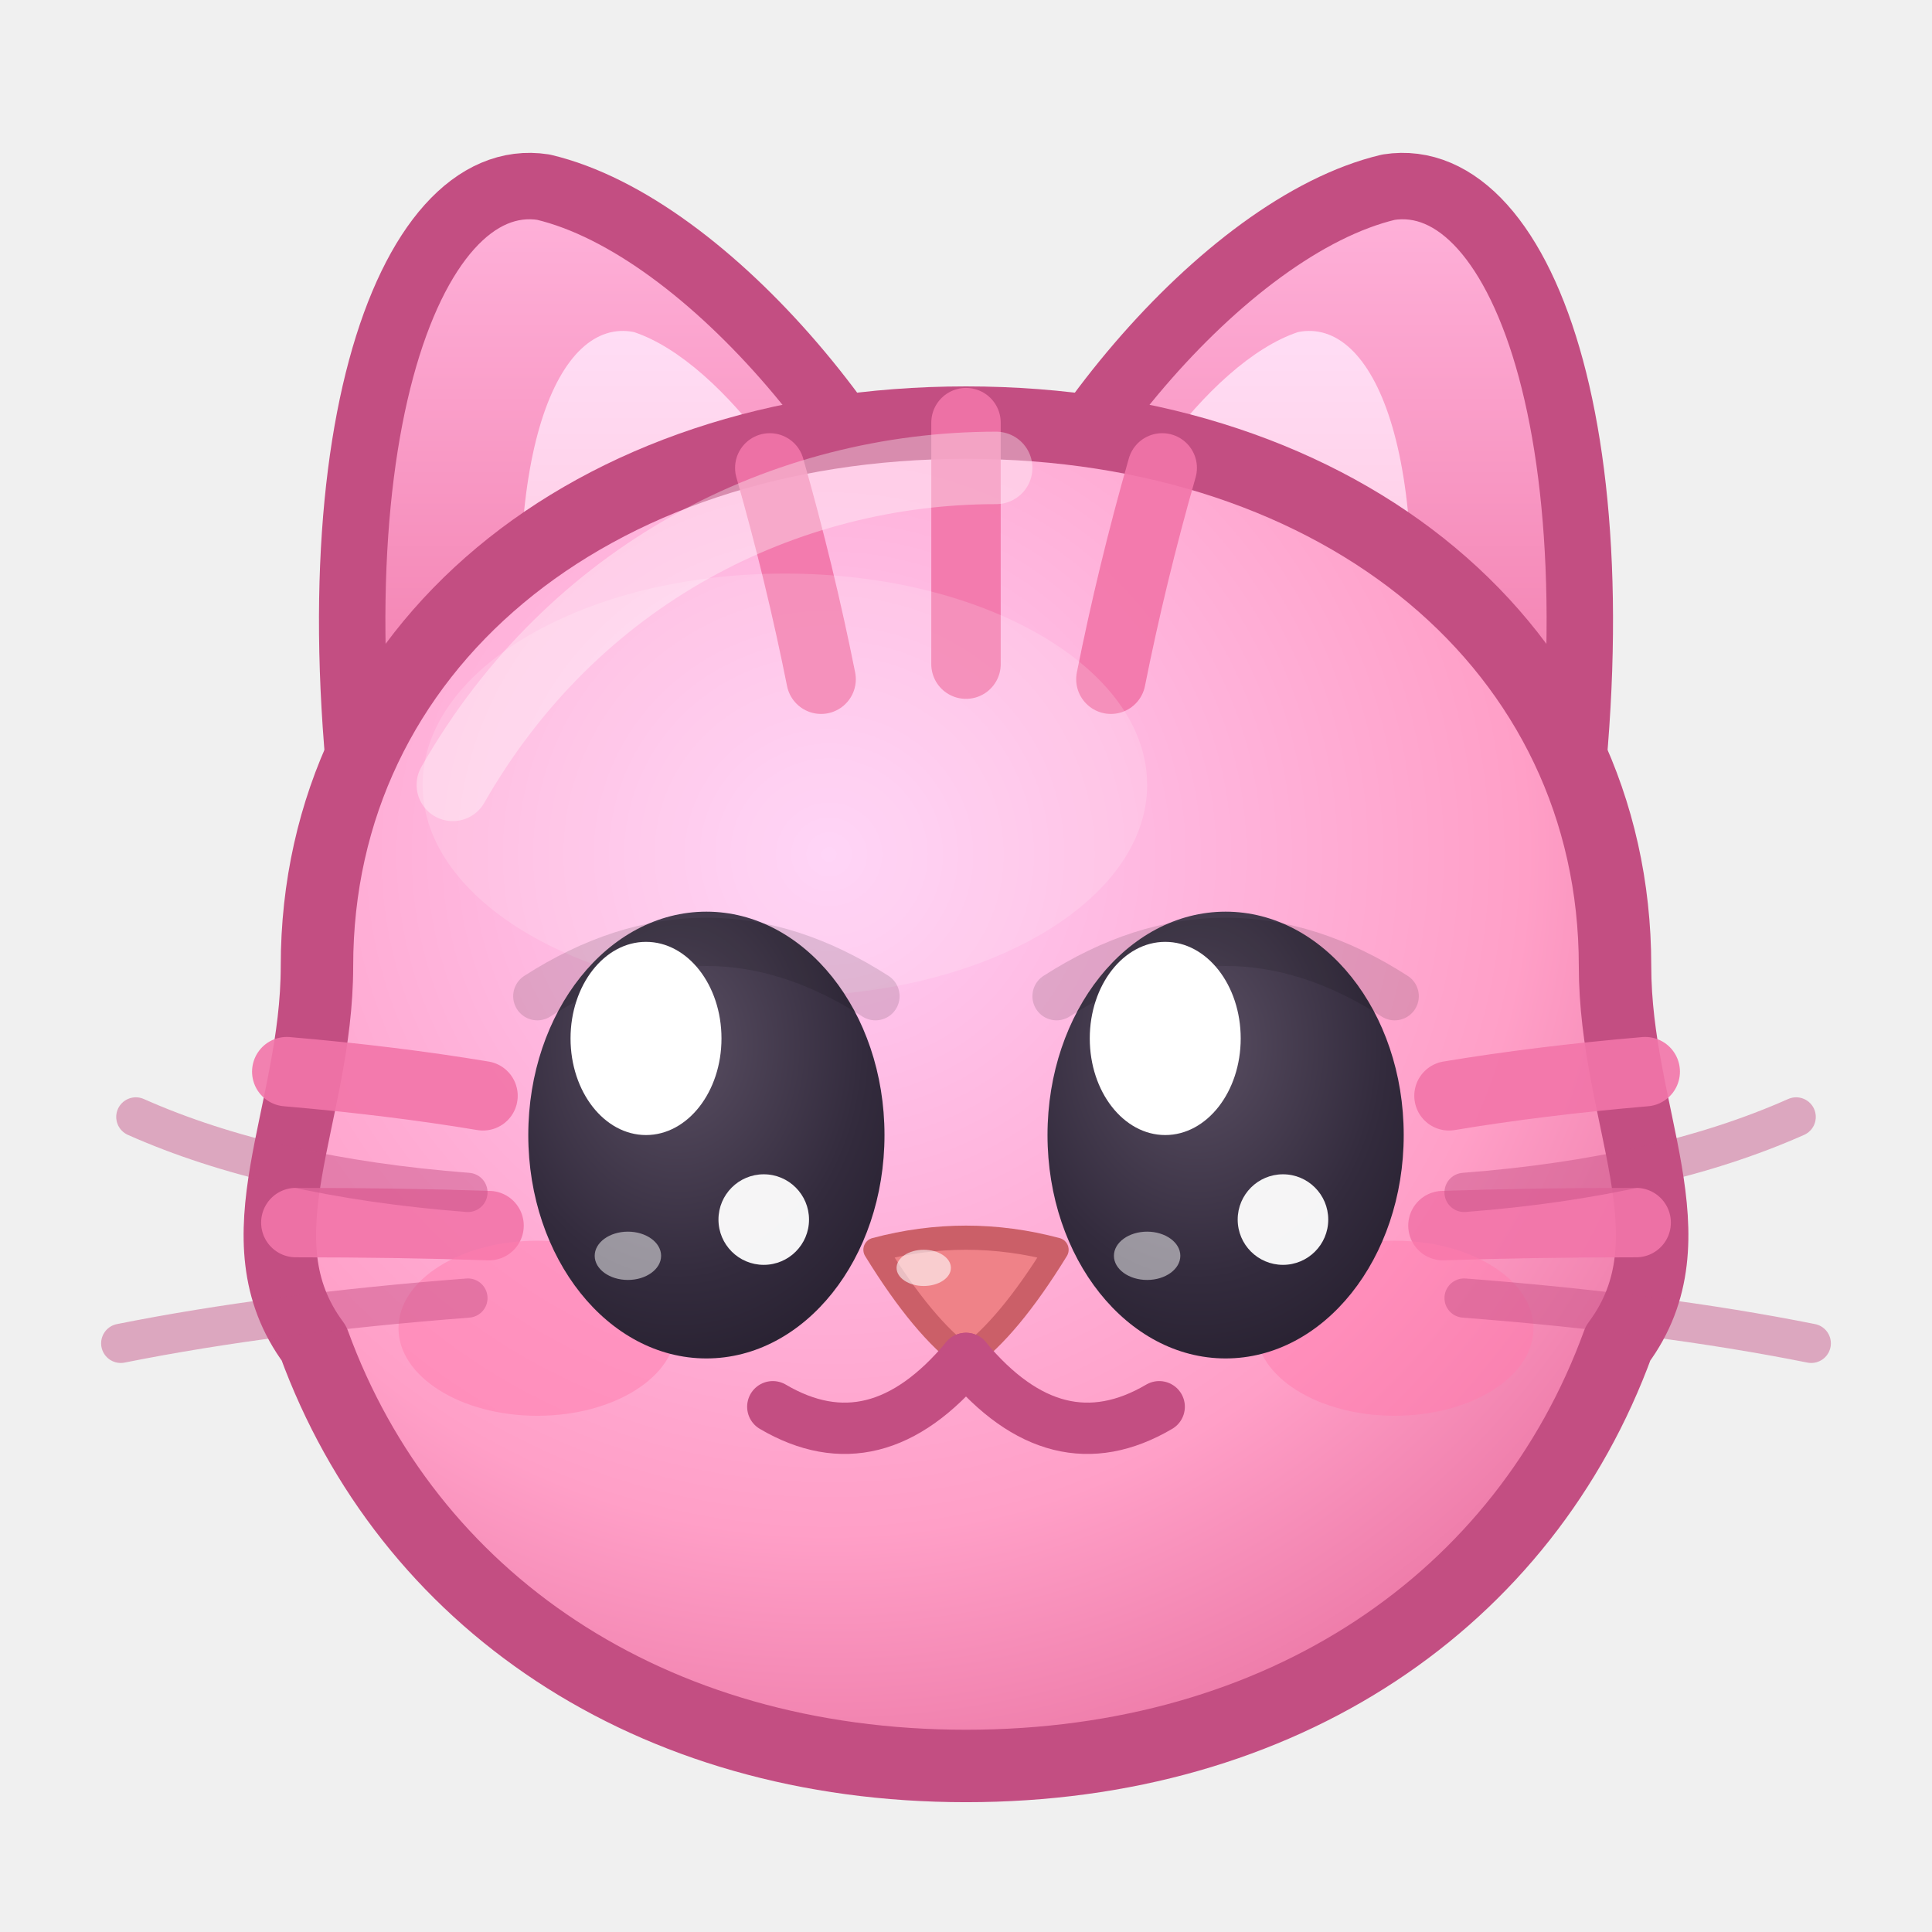
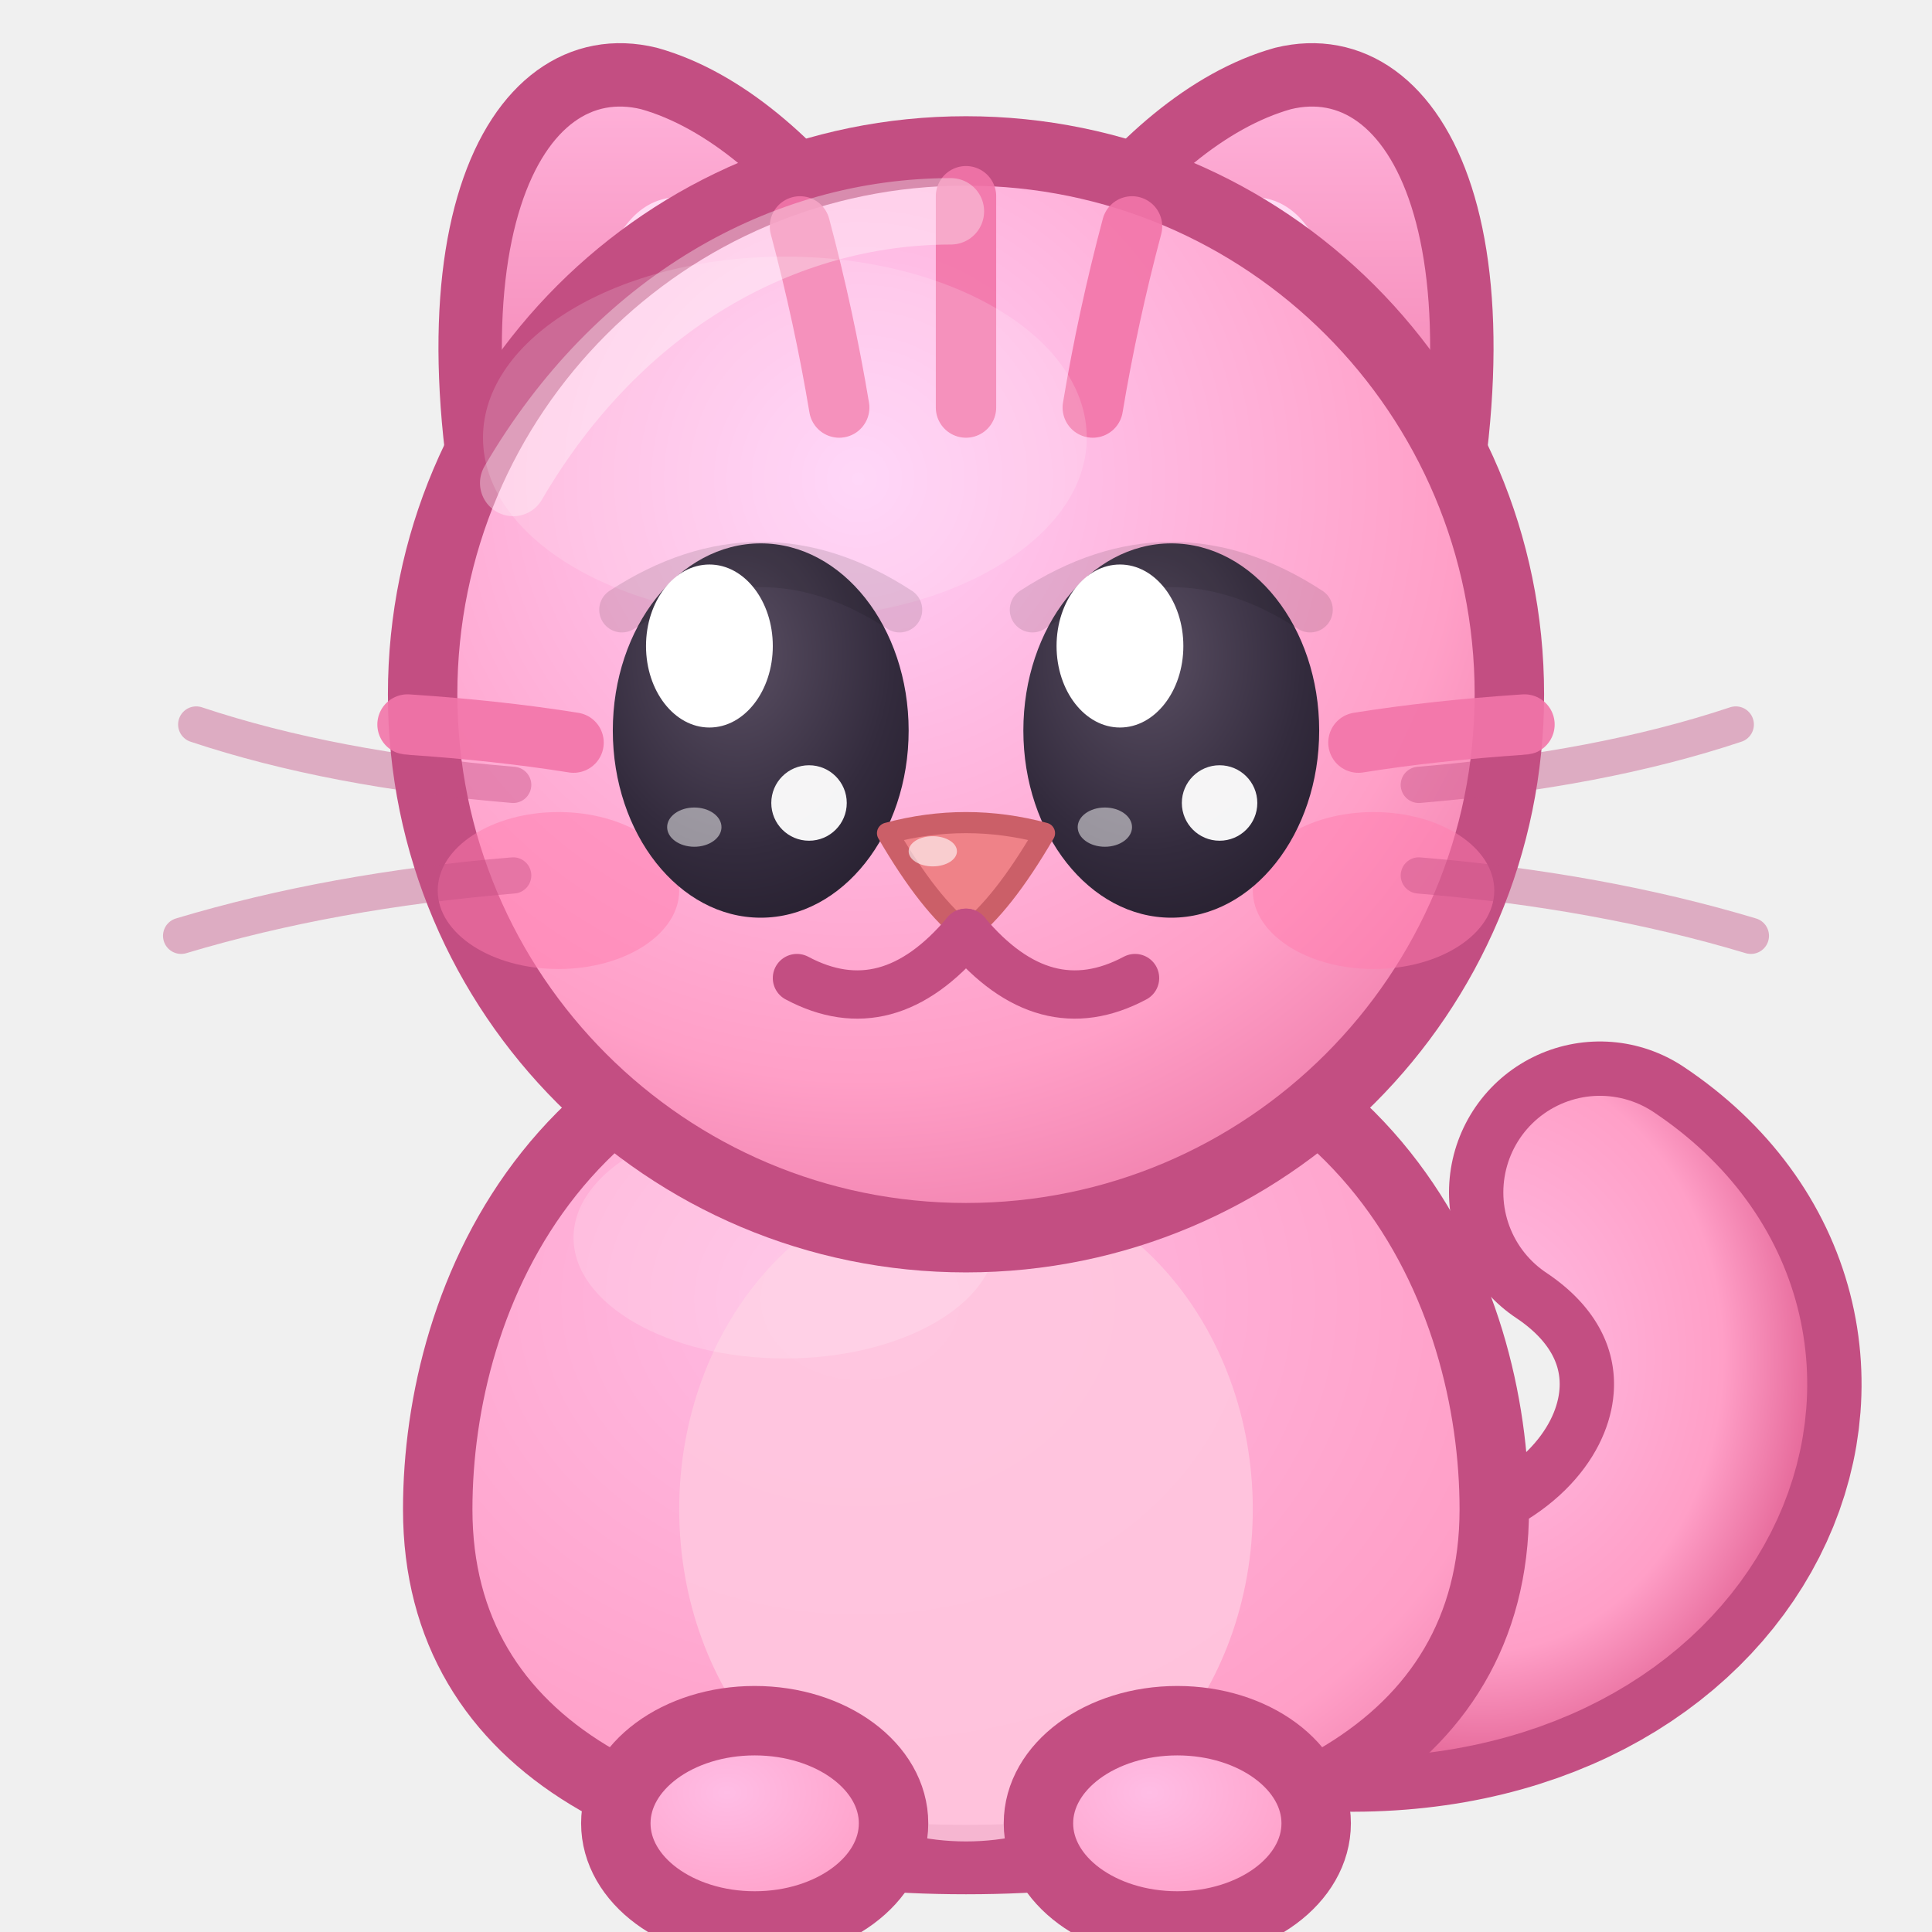
<svg xmlns="http://www.w3.org/2000/svg" viewBox="0 0 64 64" width="64" height="64">
  <defs>
-     <radialGradient id="body_tabby" cx="0.4" cy="0.32" r="0.85">
-       <stop offset="0" stop-color="rgb(255,205,245)" />
-       <stop offset="0.6" stop-color="#FF9FC7" />
-       <stop offset="1" stop-color="rgb(224,96,146)" />
+     <radialGradient id="body_tabby" cx="0.4" cy="0.3" r="0.9">
+       <stop offset="0" stop-color="rgb(255,207,247)" />
+       <stop offset="0.62" stop-color="#FF9FC7" />
+       <stop offset="1" stop-color="rgb(226,98,148)" />
+     </radialGradient>
+     <radialGradient id="bodyB_tabby" cx="0.4" cy="0.35" r="0.9">
+       <stop offset="0" stop-color="rgb(255,189,229)" />
+       <stop offset="0.7" stop-color="#FF9FC7" />
+       <stop offset="1" stop-color="rgb(226,98,148)" />
    </radialGradient>
    <linearGradient id="ear_tabby" x1="0" y1="0" x2="0" y2="1">
      <stop offset="0" stop-color="rgb(255,179,219)" />
      <stop offset="1" stop-color="#EE6EA0" />
    </linearGradient>
    <linearGradient id="innerEar_tabby" x1="0" y1="0" x2="0" y2="1">
      <stop offset="0" stop-color="rgb(255,221,245)" />
      <stop offset="1" stop-color="#FFC4DC" />
    </linearGradient>
    <radialGradient id="eye_tabby" cx="0.42" cy="0.3" r="0.95">
      <stop offset="0" stop-color="#5a4f63" />
      <stop offset="0.55" stop-color="#332b3d" />
      <stop offset="1" stop-color="#1e1826" />
    </radialGradient>
  </defs>
-   <path d="M12.5 30 C10 15 13.5 5.5 18 6.2 C23.5 7.5 30 15.5 31.5 21.5 C25 20 17 23 12.5 30 Z" fill="url(#ear_tabby)" stroke="#C34E82" stroke-width="2.2" stroke-linejoin="round" />
-   <path d="M51.5 30 C54 15 50.5 5.5 46 6.2 C40.5 7.5 34 15.5 32.5 21.5 C39 20 47 23 51.5 30 Z" fill="url(#ear_tabby)" stroke="#C34E82" stroke-width="2.2" stroke-linejoin="round" />
-   <path d="M17.5 24 C16.5 15 18.5 10.5 21 11 C24 12 27.5 17 28.5 21 C24.5 20.2 20.5 21.5 17.5 24 Z" fill="url(#innerEar_tabby)" />
-   <path d="M46.5 24 C47.5 15 45.5 10.5 43 11 C40 12 36.5 17 35.5 21 C39.5 20.2 43.5 21.5 46.5 24 Z" fill="url(#innerEar_tabby)" />
-   <path d="M32 14     C44.5 14 53.5 21.5 53.5 32     C53.5 37 56.2 41 53.6 44.5     C50.5 53 42.5 58.5 32 58.5     C21.5 58.5 13.5 53 10.4 44.5     C7.8 41 10.5 37 10.5 32     C10.5 21.5 19.5 14 32 14 Z" fill="url(#body_tabby)" stroke="#C34E82" stroke-width="2.4" stroke-linejoin="round" />
-   <g stroke="#F274A8" stroke-width="2.3" stroke-linecap="round" fill="none" opacity="0.9">
-     <path d="M32 14 Q32 18 32 22" />
-     <path d="M25.5 15.5 Q26.5 19 27.2 22.5" />
-     <path d="M38.5 15.5 Q37.5 19 36.8 22.5" />
-     <path d="M9.5 35.5 Q13 35.8 16 36.3" />
-     <path d="M9.8 40.5 Q13.2 40.5 16.2 40.6" />
-     <path d="M54.5 35.5 Q51 35.8 48 36.3" />
-     <path d="M54.2 40.5 Q50.8 40.5 47.8 40.6" />
+   <path d="M44 55 C 56 55.5 60.5 44.5 53 39.5" fill="none" stroke="#C34E82" stroke-width="10" stroke-linecap="round" />
+   <path d="M44 55 C 56 55.5 60.5 44.5 53 39.5" fill="none" stroke="url(#bodyB_tabby)" stroke-width="6.4" stroke-linecap="round" />
+   <path d="M32 33 C 45.5 33 49.5 43 49.5 50 C 49.5 58 42 61.6 32 61.6 C 22 61.6 14.5 58 14.5 50 C 14.5 43 18.5 33 32 33 Z" fill="url(#bodyB_tabby)" stroke="#C34E82" stroke-width="2.3" stroke-linejoin="round" />
+   <ellipse cx="32" cy="50" rx="9.5" ry="11" fill="#FFC8DF" opacity="0.85" />
+   <ellipse cx="25" cy="60.4" rx="4.6" ry="3.4" fill="url(#bodyB_tabby)" stroke="#C34E82" stroke-width="2.3" />
+   <ellipse cx="39" cy="60.4" rx="4.6" ry="3.4" fill="url(#bodyB_tabby)" stroke="#C34E82" stroke-width="2.3" />
+   <ellipse cx="26" cy="41" rx="7" ry="4" fill="#ffffff" opacity="0.18" />
+   <path d="M17 21 C 13.5 8 17 1.5 21.5 2.6 C 26.5 4 31 11 32 16 C 26.5 15 21 16.8 17 21 Z" fill="url(#ear_tabby)" stroke="#C34E82" stroke-width="2.1" stroke-linejoin="round" />
+   <path d="M47 21 C 50.5 8 47 1.5 42.5 2.6 C 37.5 4 33 11 32 16 C 37.5 15 43 16.8 47 21 Z" fill="url(#ear_tabby)" stroke="#C34E82" stroke-width="2.1" stroke-linejoin="round" />
+   <path d="M20.5 17.5 C 18.5 9.5 20.5 6 23 6.6 C 26 7.6 29 12.5 29.5 16 C 25.8 15.4 22.5 15.8 20.5 17.5 Z" fill="url(#innerEar_tabby)" />
+   <path d="M43.5 17.5 C 45.5 9.5 43.5 6 41 6.6 C 38 7.6 35 12.5 34.5 16 C 38.2 15.4 41.5 15.8 43.5 17.5 Z" fill="url(#innerEar_tabby)" />
+   <circle cx="32" cy="23" r="18" fill="url(#body_tabby)" stroke="#C34E82" stroke-width="2.3" />
+   <g stroke="#F274A8" stroke-width="2" stroke-linecap="round" fill="none" opacity="0.9">
+     <path d="M32 6.5 Q32 10 32 13.5" />
+     <path d="M26.5 7.5 Q27.3 10.5 27.8 13.5" />
+     <path d="M37.5 7.5 Q36.7 10.5 36.2 13.5" />
+     <path d="M13.5 24 Q16.5 24.2 19 24.6" />
+     <path d="M50.5 24 Q47.5 24.2 45 24.6" />
  </g>
-   <ellipse cx="26" cy="26" rx="12" ry="7" fill="#ffffff" opacity="0.16" />
-   <path d="M15 26 C19 19 26 15.5 33 15.5" fill="none" stroke="#ffffff" stroke-width="2.4" stroke-linecap="round" opacity="0.35" />
-   <ellipse cx="17.8" cy="44" rx="4.6" ry="2.9" fill="#FF7CAE" opacity="0.5" />
-   <ellipse cx="46.2" cy="44" rx="4.6" ry="2.9" fill="#FF7CAE" opacity="0.5" />
-   <g stroke="#C34E82" stroke-width="1.3" stroke-linecap="round" opacity="0.45" fill="none">
-     <path d="M15.5 39.5 Q9 39 4.5 37" />
-     <path d="M15.5 43 Q9 43.5 4 44.5" />
-     <path d="M48.5 39.5 Q55 39 59.5 37" />
-     <path d="M48.5 43 Q55 43.5 60 44.5" />
+   <ellipse cx="26" cy="14.5" rx="10" ry="6" fill="#ffffff" opacity="0.16" />
+   <path d="M17 16 C 20.5 10 26 7 31.5 7" fill="none" stroke="#ffffff" stroke-width="2.2" stroke-linecap="round" opacity="0.35" />
+   <ellipse cx="18.5" cy="29.5" rx="4" ry="2.6" fill="#FF7CAE" opacity="0.5" />
+   <ellipse cx="45.5" cy="29.5" rx="4" ry="2.6" fill="#FF7CAE" opacity="0.5" />
+   <g stroke="#C34E82" stroke-width="1.2" stroke-linecap="round" opacity="0.42" fill="none">
+     <path d="M17 26 Q11 25.5 6.5 24" />
+     <path d="M17 29 Q11 29.5 6 31" />
+     <path d="M47 26 Q53 25.5 57.5 24" />
+     <path d="M47 29 Q53 29.5 58 31" />
  </g>
  <g>
-     <ellipse cx="23.4" cy="37.6" rx="5.9" ry="7.4" fill="url(#eye_tabby)" />
-     <path d="M17.8 33 Q23.4 29.4 29 33" fill="none" stroke="#0000001f" stroke-width="1.6" stroke-linecap="round" />
-     <ellipse cx="21.4" cy="34.4" rx="2.5" ry="3.2" fill="#ffffff" />
-     <circle cx="25.3" cy="40.4" r="1.5" fill="#ffffff" opacity="0.95" />
-     <ellipse cx="20.8" cy="41.6" rx="1.1" ry="0.8" fill="#ffffff" opacity="0.5" />
+     <ellipse cx="25.2" cy="24.2" rx="4.9" ry="6.2" fill="url(#eye_tabby)" />
+     <path d="M20.6 20.2 Q25.2 17.2 29.8 20.2" fill="none" stroke="#0000001c" stroke-width="1.5" stroke-linecap="round" />
+     <ellipse cx="23.5" cy="21.4" rx="2.1" ry="2.7" fill="#ffffff" />
+     <circle cx="26.8" cy="26.6" r="1.25" fill="#ffffff" opacity="0.95" />
+     <ellipse cx="23" cy="27.4" rx="0.9" ry="0.65" fill="#ffffff" opacity="0.5" />
  </g>
  <g>
-     <ellipse cx="40.6" cy="37.6" rx="5.9" ry="7.4" fill="url(#eye_tabby)" />
-     <path d="M35 33 Q40.6 29.4 46.2 33" fill="none" stroke="#0000001f" stroke-width="1.6" stroke-linecap="round" />
-     <ellipse cx="38.6" cy="34.4" rx="2.5" ry="3.2" fill="#ffffff" />
-     <circle cx="42.5" cy="40.4" r="1.5" fill="#ffffff" opacity="0.95" />
-     <ellipse cx="38" cy="41.6" rx="1.1" ry="0.8" fill="#ffffff" opacity="0.5" />
+     <ellipse cx="38.8" cy="24.2" rx="4.9" ry="6.2" fill="url(#eye_tabby)" />
+     <path d="M34.2 20.2 Q38.8 17.2 43.4 20.2" fill="none" stroke="#0000001c" stroke-width="1.5" stroke-linecap="round" />
+     <ellipse cx="37.1" cy="21.4" rx="2.1" ry="2.7" fill="#ffffff" />
+     <circle cx="40.4" cy="26.6" r="1.25" fill="#ffffff" opacity="0.95" />
+     <ellipse cx="36.6" cy="27.4" rx="0.9" ry="0.65" fill="#ffffff" opacity="0.5" />
  </g>
-   <path d="M29 41.4 Q32 40.6 35 41.4 Q33.4 44 32 45 Q30.6 44 29 41.4 Z" fill="#EF8288" stroke="#CB5F68" stroke-width="0.8" stroke-linejoin="round" />
-   <ellipse cx="30.6" cy="42" rx="0.9" ry="0.6" fill="#ffffff" opacity="0.6" />
-   <path d="M32 45 Q29 48.6 25.6 46.6" fill="none" stroke="#C34E82" stroke-width="1.7" stroke-linecap="round" />
-   <path d="M32 45 Q35 48.6 38.4 46.6" fill="none" stroke="#C34E82" stroke-width="1.7" stroke-linecap="round" />
+   <path d="M29.4 27.6 Q32 26.9 34.6 27.6 Q33.2 30 32 30.9 Q30.8 30 29.4 27.6 Z" fill="#EF8288" stroke="#CB5F68" stroke-width="0.7" stroke-linejoin="round" />
+   <ellipse cx="30.9" cy="28.2" rx="0.8" ry="0.5" fill="#ffffff" opacity="0.6" />
+   <path d="M32 30.9 Q29.4 34 26.4 32.4" fill="none" stroke="#C34E82" stroke-width="1.6" stroke-linecap="round" />
+   <path d="M32 30.9 Q34.6 34 37.6 32.4" fill="none" stroke="#C34E82" stroke-width="1.6" stroke-linecap="round" />
</svg>
